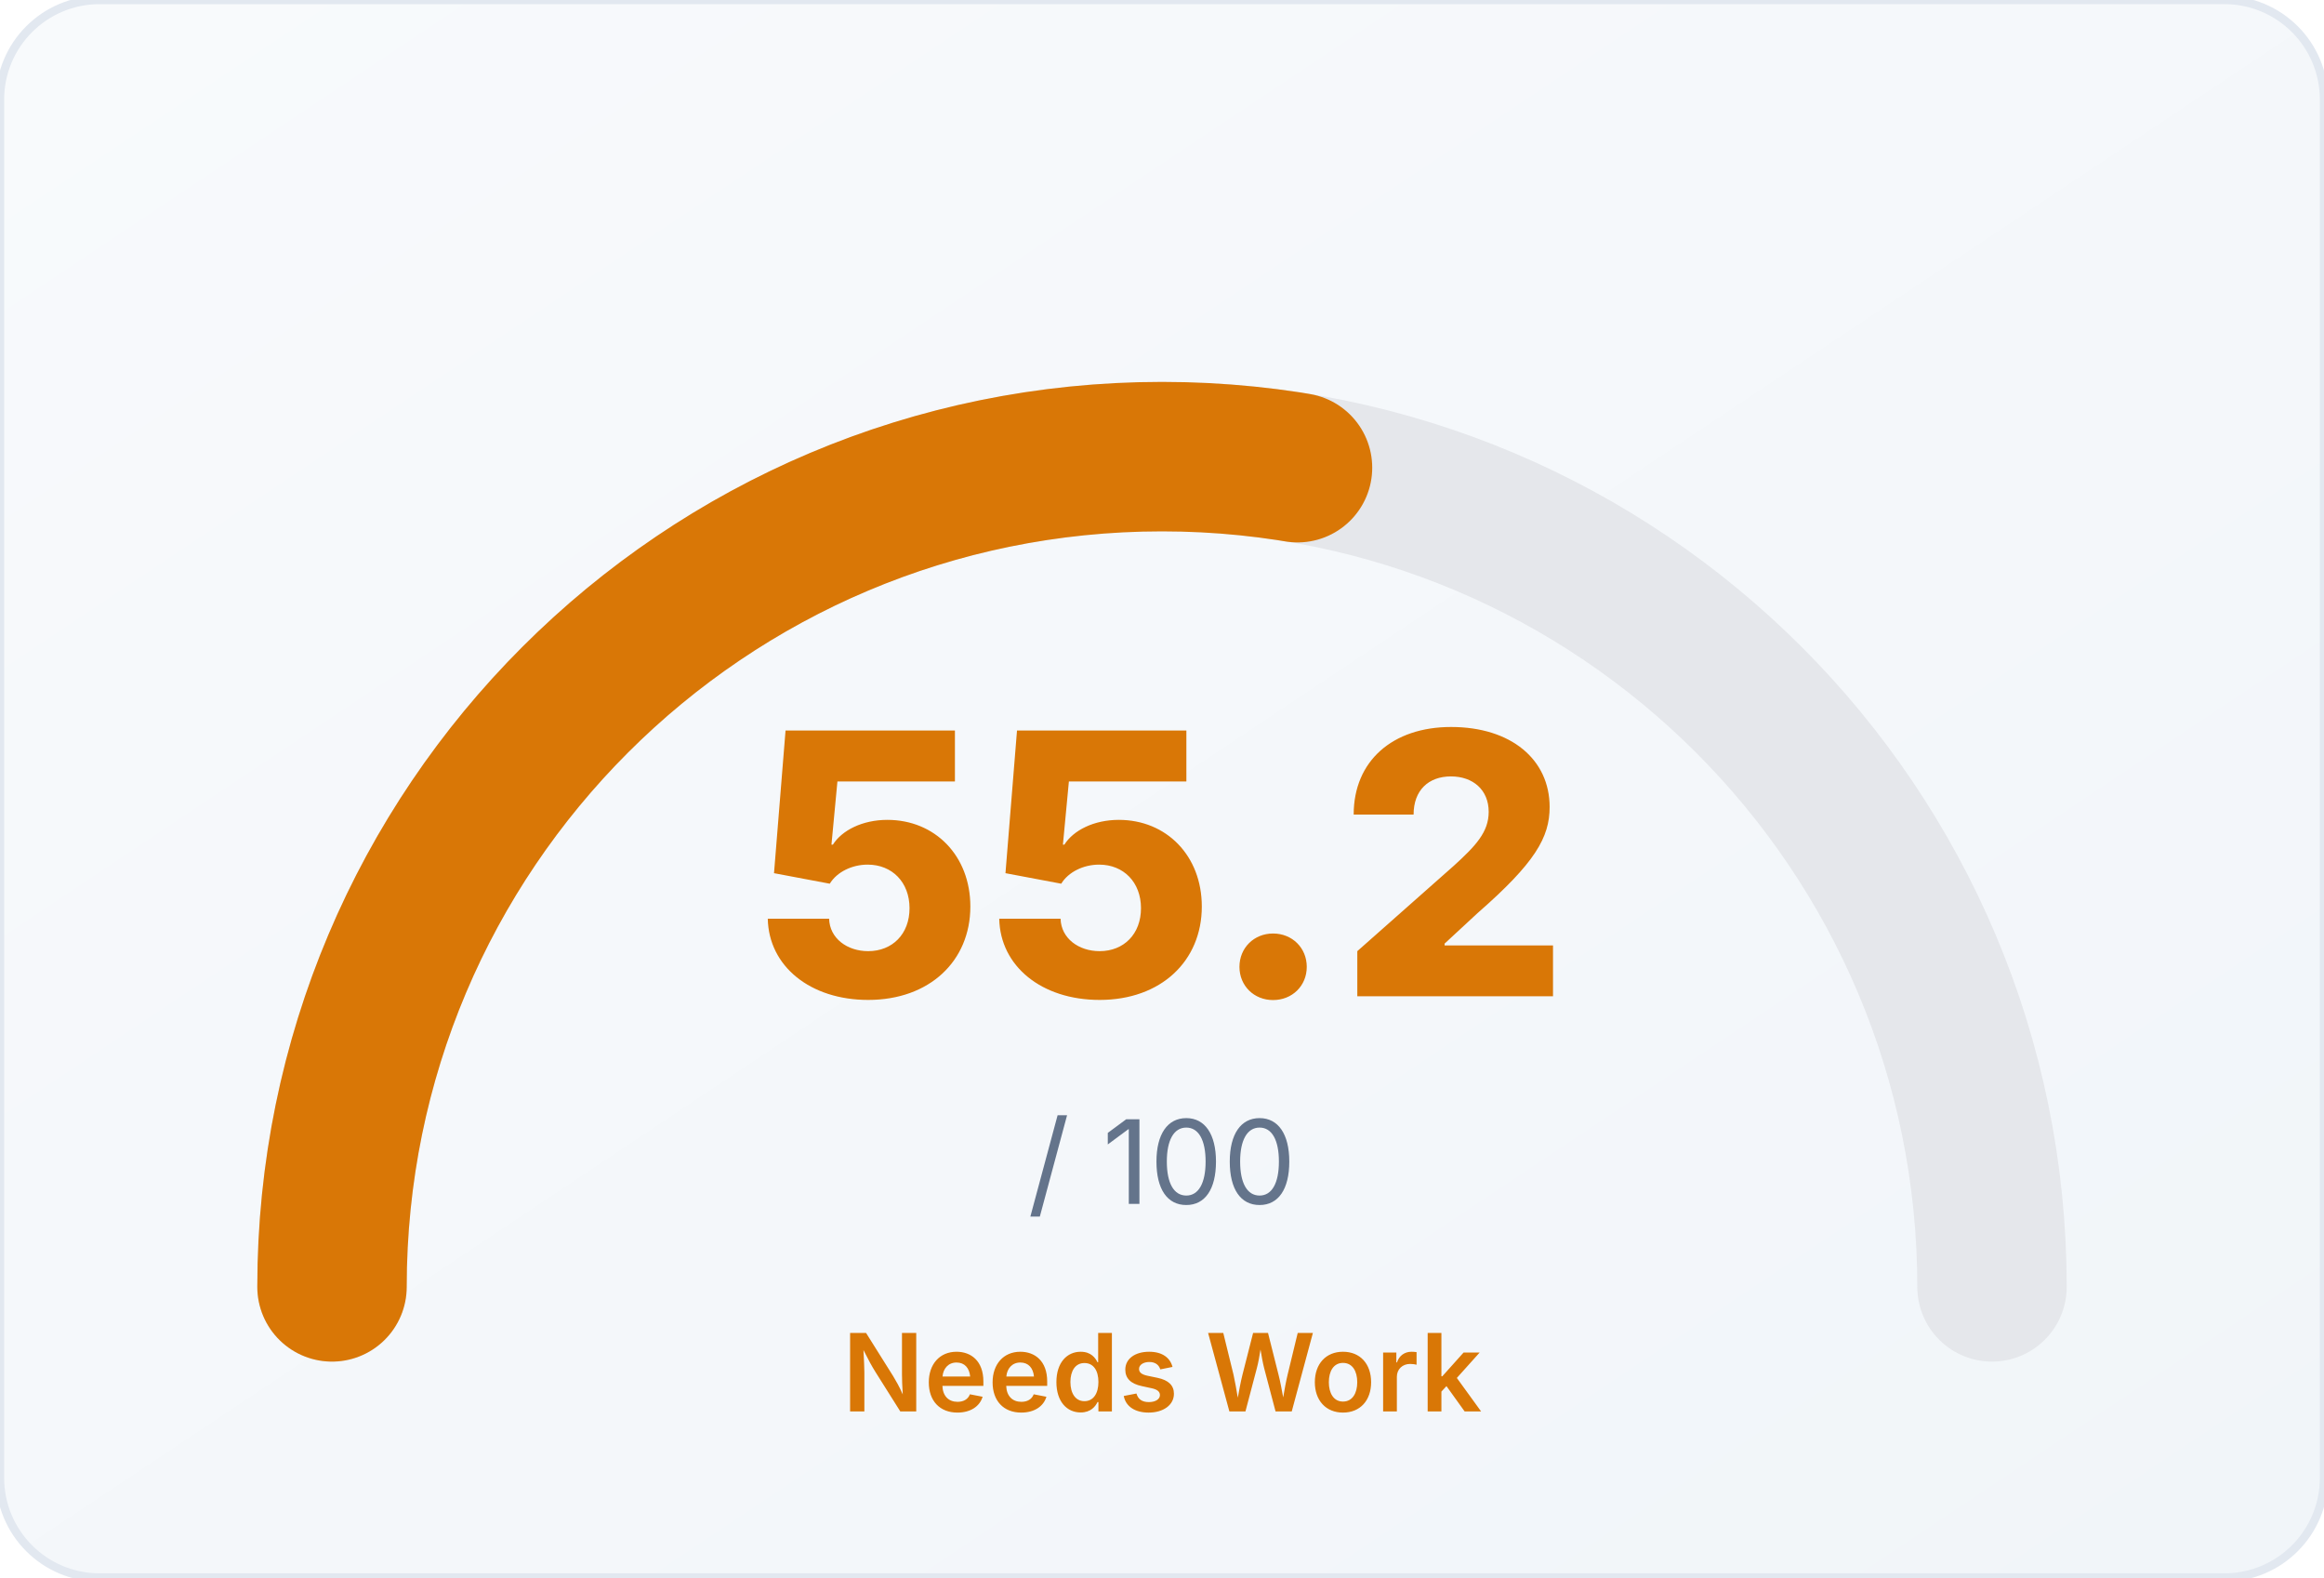
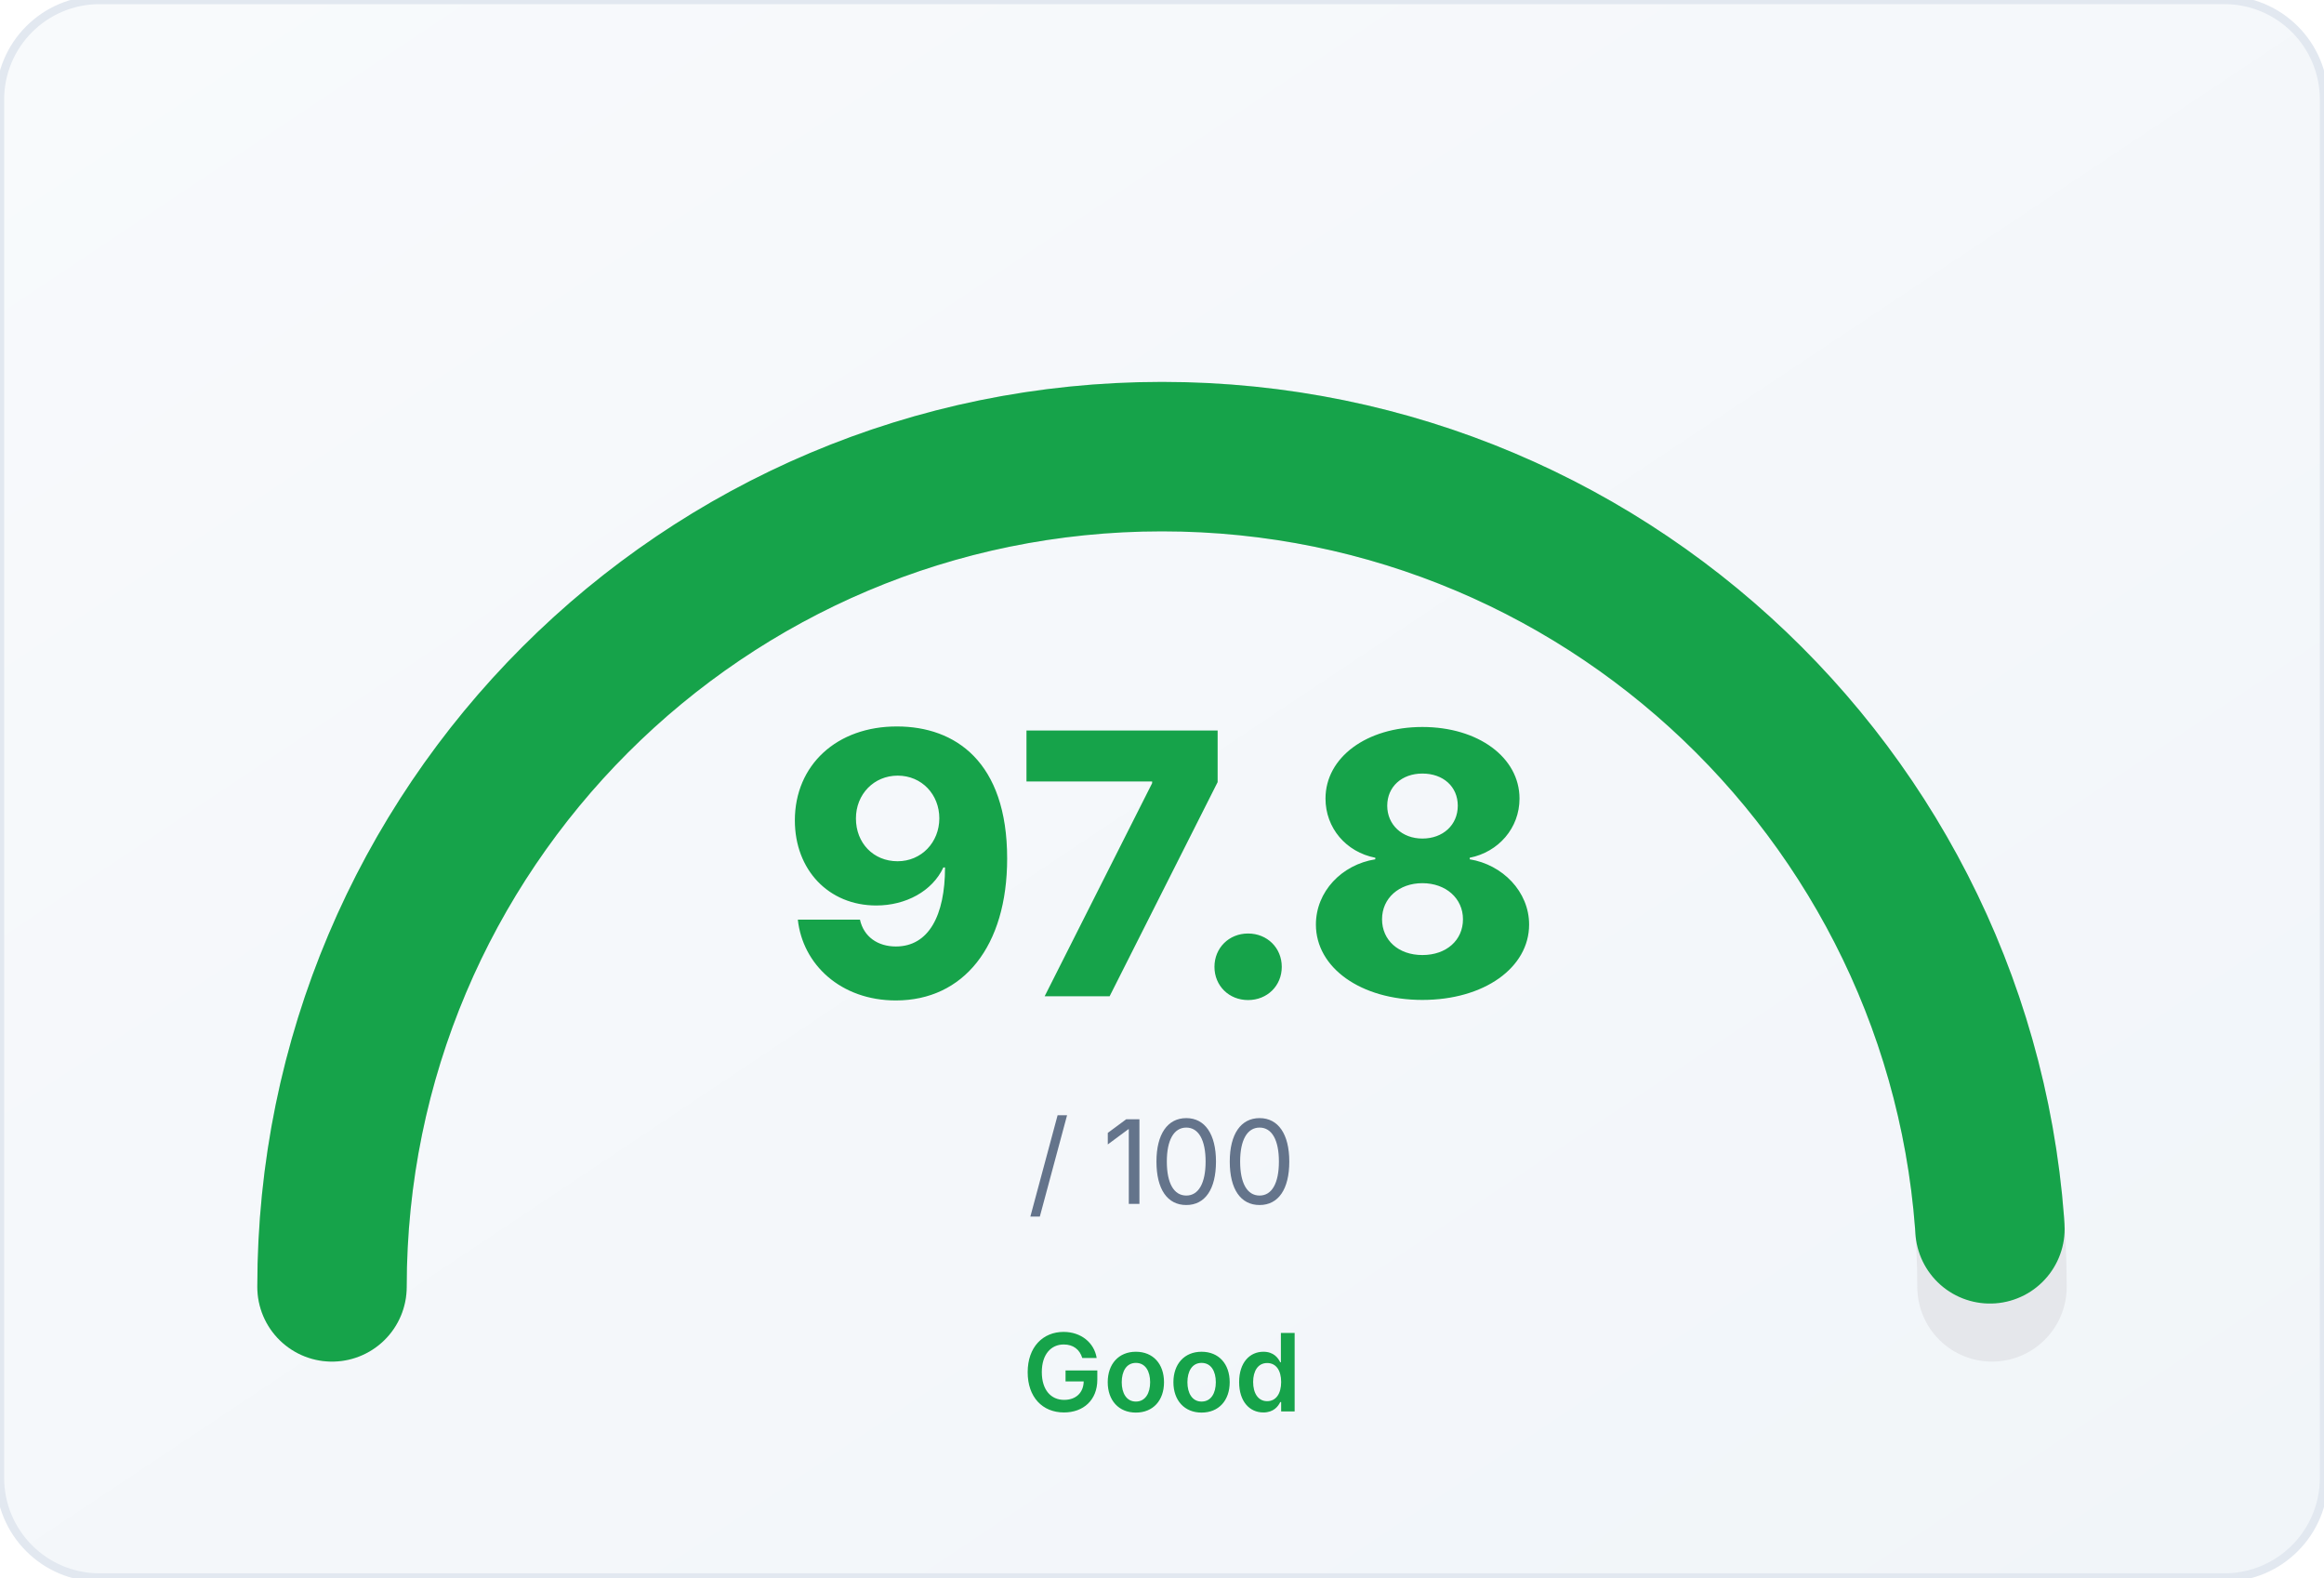
<svg xmlns="http://www.w3.org/2000/svg" viewBox="0 0 280 190" width="280" height="190">
  <defs>
    <linearGradient id="bg-grad" x1="0" y1="0" x2="1" y2="1">
      <stop offset="0%" stop-color="#f8fafc" />
      <stop offset="100%" stop-color="#f1f5f9" />
    </linearGradient>
  </defs>
  <rect width="280" height="190" rx="12" fill="url(#bg-grad)" stroke="#e2e8f0" stroke-width="1" />
  <path d="M 40 155 A 100 100 0 1 1 240 155" fill="none" stroke="#e5e7eb" stroke-width="18" stroke-linecap="round" />
-   <path d="M 40 155 A 100 100 0 1 1 240 155" fill="none" stroke="#d97706" stroke-width="18" stroke-linecap="round" stroke-dasharray="173.5 314.2" />
-   <text x="140" y="120" text-anchor="middle" font-family="system-ui, -apple-system, sans-serif" font-size="44" font-weight="800" fill="#d97706">55.2</text>
+   <path d="M 40 155 A 100 100 0 1 1 240 155" fill="none" stroke="#16a34a" stroke-width="18" stroke-linecap="round" stroke-dasharray="307.2 314.2" />
+   <text x="140" y="120" text-anchor="middle" font-family="system-ui, -apple-system, sans-serif" font-size="44" font-weight="800" fill="#16a34a">97.8</text>
  <text x="140" y="145" text-anchor="middle" font-family="system-ui, -apple-system, sans-serif" font-size="14" fill="#64748b">/ 100</text>
-   <text x="140" y="170" text-anchor="middle" font-family="system-ui, -apple-system, sans-serif" font-size="13" font-weight="600" fill="#d97706">Needs Work</text>
+   <text x="140" y="170" text-anchor="middle" font-family="system-ui, -apple-system, sans-serif" font-size="13" font-weight="600" fill="#16a34a">Good</text>
</svg>
